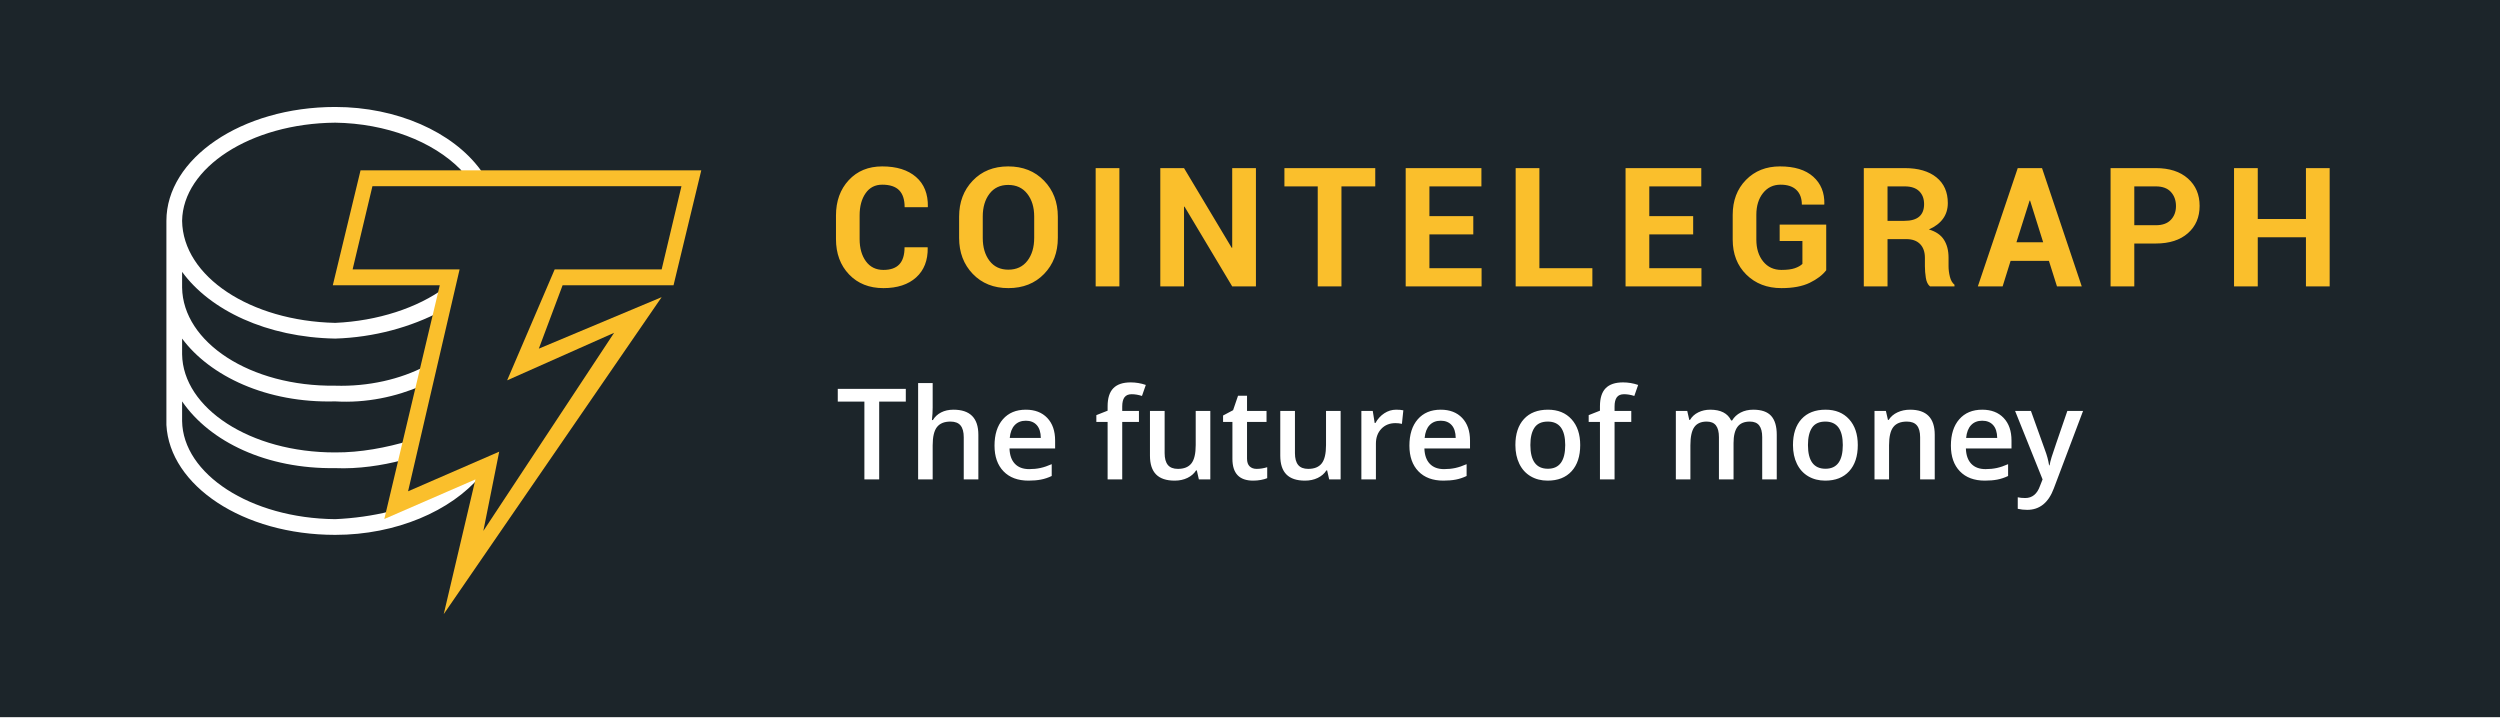
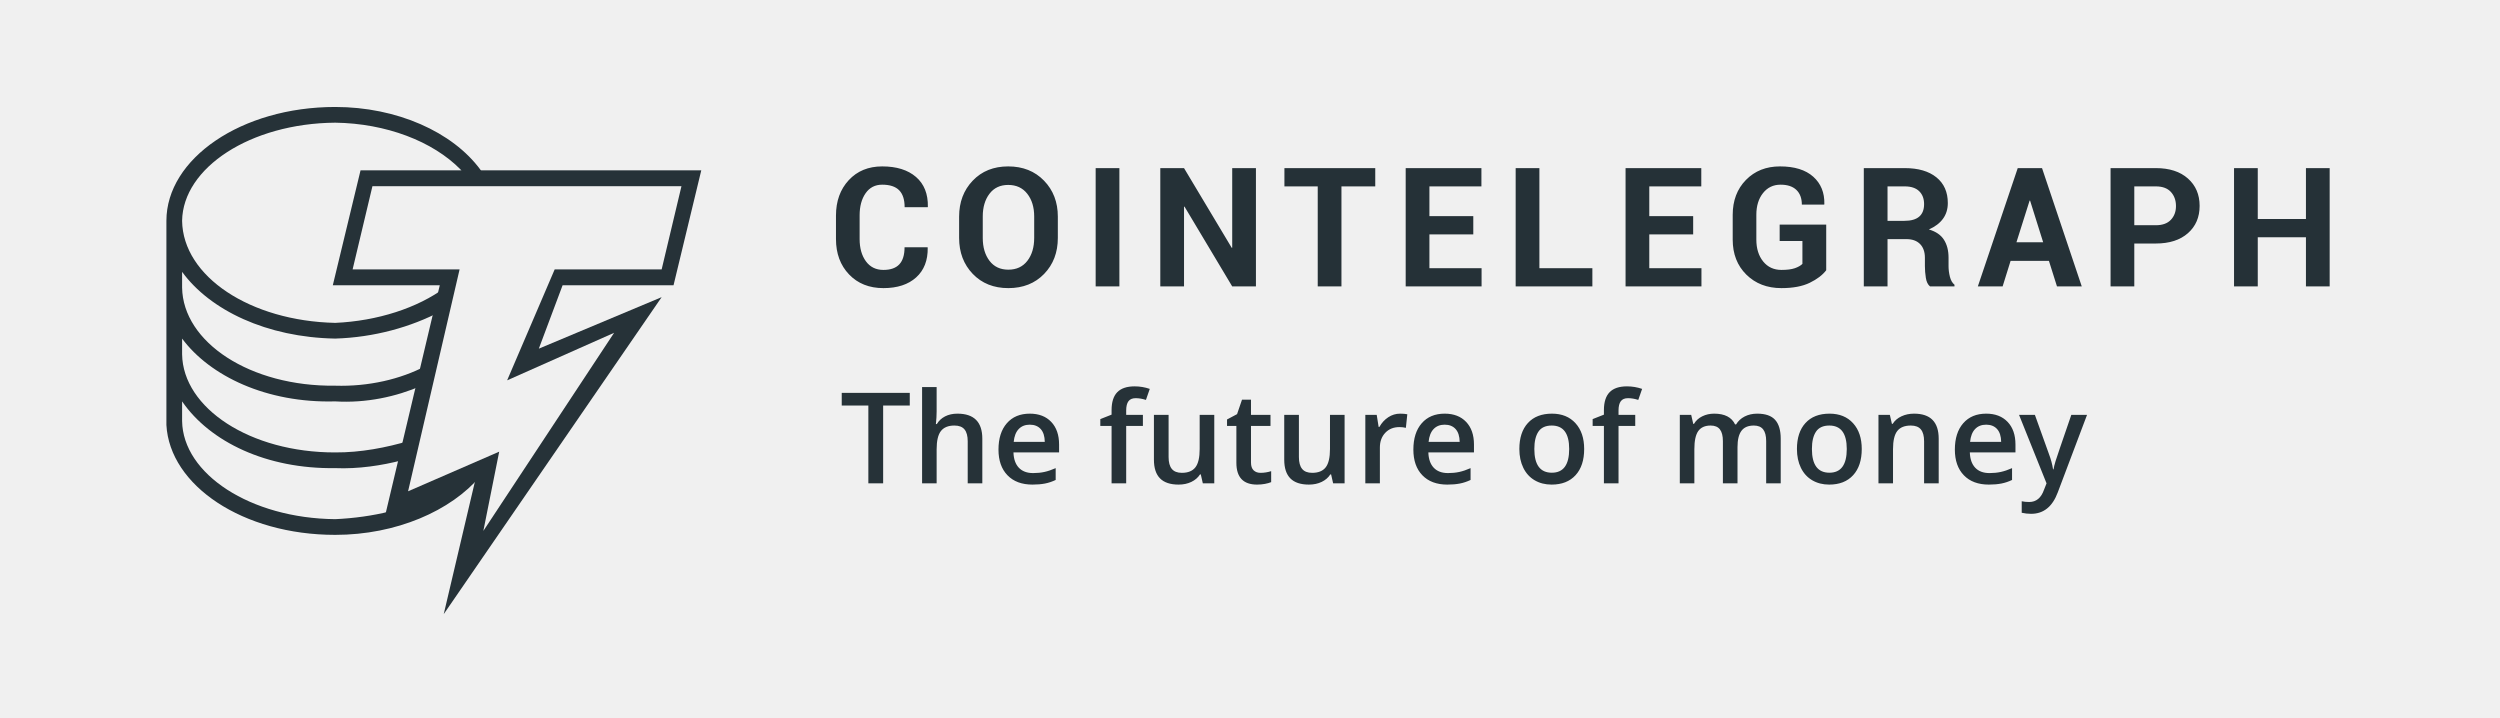
<svg xmlns="http://www.w3.org/2000/svg" width="631px" height="181px" viewBox="0 0 631 181" version="1.1">
  <defs />
-   <g id="CT-logo-WhiteYellow-tag-" stroke="none" stroke-width="1" fill="none" fill-rule="evenodd">
-     <rect id="Rectangle" fill="#1C252A" x="0" y="0" width="631" height="181" />
-     <g id="Molecules/Logos/CT-logo-WY-tag" transform="translate(42, 27)">
-       <g id="CT-logo-WY-tag" stroke-width="1">
-         <g id="Atoms/Icons/logos/CT-W-icon">
+   <g id="CT-logo-Black-tag" stroke="none" stroke-width="1" fill="none" fill-rule="evenodd">
+     <g id="Molecules/Logos/CT-logo-WG-tag" transform="translate(42, 27)">
+       <g id="CT-logo-WG-tag" stroke-width="1">
+         <g id="Atoms/Icons/logos/CT-G-icon" fill="#263238">
          <g id="Group">
-             <path d="M79.27,93.138 L56.48,103.046 L56.48,102.055 C52.086,103.179 47.217,103.828 42.608,104.037 C21.174,103.828 4.161,92.611 3.963,79.266 L3.963,74.312 C11.003,84.546 25.334,91.406 42.608,91.156 C48.45,91.406 54.429,90.479 59.452,89.174 L61.434,84.22 C55.477,85.998 48.973,87.234 42.608,87.193 C21.174,87.234 4.161,76.017 3.963,62.422 L3.963,58.459 C11.003,67.921 25.303,74.781 42.608,74.312 C50.391,74.781 58.004,73.143 64.407,70.349 L65.398,65.394 C59.144,68.694 51.038,70.609 42.608,70.349 C21.174,70.609 4.161,59.392 3.963,45.578 L3.963,41.615 C11.003,51.296 25.334,58.156 42.608,58.459 C52.425,58.156 61.733,55.561 69.361,51.523 L70.352,45.578 C63.428,50.709 53.319,54.015 42.608,54.495 C21.174,54.015 4.161,42.798 3.963,28.734 C4.161,15.358 21.174,4.141 42.608,3.963 C55.384,4.141 67.25,8.621 74.315,15.853 L75.004,17 L80,17.02 L79.27,15.853 C72.243,6.304 58.189,0 42.608,0 C18.893,0 0,13.071 0,28.734 L0,29.725 L0,80.257 C0.832,95.547 19.294,108 42.608,108 C58.004,108 71.842,101.943 79.27,93.138 Z" id="Shape" fill="#FFFFFF" fill-rule="nonzero" />
-             <path d="M70,128 L78,94 L55,104 L69,45 L42,45 L49,16 L135,16 L128,45 L100,45 L94,61 L125,48 L70,128 Z M84,87 L80,107 L113,57 L86,69 L98,41 L125,41 L130,20 L52,20 L47,41 L74,41 L61,97 L84,87 Z" id="Shape" fill="#FABF2C" fill-rule="nonzero" />
+             <path d="M79.27,93.138 L56.48,103.046 L56.48,102.055 C52.086,103.179 47.217,103.828 42.608,104.037 C21.174,103.828 4.161,92.611 3.963,79.266 L3.963,74.312 C11.003,84.546 25.334,91.406 42.608,91.156 C48.45,91.406 54.429,90.479 59.452,89.174 L61.434,84.22 C55.477,85.998 48.973,87.234 42.608,87.193 C21.174,87.234 4.161,76.017 3.963,62.422 L3.963,58.459 C11.003,67.921 25.303,74.781 42.608,74.312 C50.391,74.781 58.004,73.143 64.407,70.349 L65.398,65.394 C59.144,68.694 51.038,70.609 42.608,70.349 C21.174,70.609 4.161,59.392 3.963,45.578 L3.963,41.615 C11.003,51.296 25.334,58.156 42.608,58.459 C52.425,58.156 61.733,55.561 69.361,51.523 L70.352,45.578 C63.428,50.709 53.319,54.015 42.608,54.495 C21.174,54.015 4.161,42.798 3.963,28.734 C4.161,15.358 21.174,4.141 42.608,3.963 C55.384,4.141 67.25,8.621 74.315,15.853 L75.004,17 L80,17.02 L79.27,15.853 C72.243,6.304 58.189,0 42.608,0 C18.893,0 0,13.071 0,28.734 L0,29.725 L0,80.257 C0.832,95.547 19.294,108 42.608,108 C58.004,108 71.842,101.943 79.27,93.138 Z" id="Shape" fill-rule="nonzero" />
+             <path d="M70,128 L78,94 L55,104 L69,45 L42,45 L49,16 L135,16 L128,45 L100,45 L94,61 L125,48 L70,128 Z M84,87 L80,107 L113,57 L86,69 L98,41 L125,41 L130,20 L52,20 L47,41 L74,41 L61,97 L84,87 Z" id="Shape" fill-rule="nonzero" />
          </g>
        </g>
-         <path d="M192.112,35.405 L192.153,35.528 C192.208,38.714 191.237,41.209 189.241,43.014 C187.245,44.818 184.49,45.721 180.977,45.721 C177.395,45.721 174.503,44.569 172.302,42.265 C170.101,39.961 169,36.984 169,33.334 L169,27.407 C169,23.77 170.073,20.793 172.22,18.476 C174.366,16.159 177.183,15 180.669,15 C184.306,15 187.149,15.889 189.2,17.666 C191.251,19.443 192.249,21.945 192.194,25.172 L192.153,25.295 L186.329,25.295 C186.329,23.381 185.868,21.956 184.945,21.019 C184.022,20.083 182.597,19.614 180.669,19.614 C178.878,19.614 177.48,20.335 176.475,21.778 C175.47,23.22 174.968,25.083 174.968,27.366 L174.968,33.334 C174.968,35.631 175.498,37.504 176.557,38.953 C177.617,40.402 179.09,41.127 180.977,41.127 C182.768,41.127 184.104,40.659 184.986,39.722 C185.868,38.786 186.309,37.347 186.309,35.405 L192.112,35.405 Z M224.998,33.047 C224.998,36.725 223.842,39.756 221.532,42.142 C219.221,44.528 216.213,45.721 212.508,45.721 C208.817,45.721 205.823,44.524 203.526,42.132 C201.229,39.739 200.081,36.711 200.081,33.047 L200.081,27.674 C200.081,24.023 201.226,20.999 203.516,18.599 C205.806,16.2 208.79,15 212.467,15 C216.172,15 219.187,16.2 221.511,18.599 C223.836,20.999 224.998,24.023 224.998,27.674 L224.998,33.047 Z M219.03,27.633 C219.03,25.309 218.449,23.401 217.287,21.911 C216.125,20.421 214.518,19.676 212.467,19.676 C210.444,19.676 208.868,20.421 207.74,21.911 C206.612,23.401 206.048,25.309 206.048,27.633 L206.048,33.047 C206.048,35.412 206.616,37.34 207.751,38.83 C208.885,40.32 210.471,41.065 212.508,41.065 C214.559,41.065 216.159,40.32 217.307,38.83 C218.456,37.34 219.03,35.412 219.03,33.047 L219.03,27.633 Z M240.533,45.29 L234.545,45.29 L234.545,15.431 L240.533,15.431 L240.533,45.29 Z M274.998,45.29 L269.01,45.29 L256.971,25.151 L256.848,25.172 L256.848,45.29 L250.86,45.29 L250.86,15.431 L256.848,15.431 L268.887,35.549 L269.01,35.528 L269.01,15.431 L274.998,15.431 L274.998,45.29 Z M305.115,20.045 L296.583,20.045 L296.583,45.29 L290.595,45.29 L290.595,20.045 L282.187,20.045 L282.187,15.431 L305.115,15.431 L305.115,20.045 Z M329.858,32.165 L318.784,32.165 L318.784,40.696 L331.95,40.696 L331.95,45.29 L312.796,45.29 L312.796,15.431 L331.909,15.431 L331.909,20.045 L318.784,20.045 L318.784,27.551 L329.858,27.551 L329.858,32.165 Z M346.543,40.696 L359.914,40.696 L359.914,45.29 L340.554,45.29 L340.554,15.431 L346.543,15.431 L346.543,40.696 Z M385.355,32.165 L374.28,32.165 L374.28,40.696 L387.446,40.696 L387.446,45.29 L368.292,45.29 L368.292,15.431 L387.405,15.431 L387.405,20.045 L374.28,20.045 L374.28,27.551 L385.355,27.551 L385.355,32.165 Z M418.937,41.209 C418.008,42.426 416.62,43.482 414.774,44.377 C412.929,45.273 410.55,45.721 407.638,45.721 C404.028,45.721 401.075,44.586 398.778,42.316 C396.481,40.047 395.333,37.101 395.333,33.478 L395.333,27.243 C395.333,23.634 396.447,20.691 398.676,18.415 C400.904,16.138 403.768,15 407.268,15 C410.919,15 413.715,15.865 415.656,17.594 C417.597,19.324 418.534,21.631 418.466,24.516 L418.425,24.639 L412.785,24.639 C412.785,23.053 412.327,21.819 411.411,20.937 C410.495,20.055 409.162,19.614 407.412,19.614 C405.58,19.614 404.103,20.322 402.982,21.737 C401.861,23.152 401.301,24.974 401.301,27.202 L401.301,33.478 C401.301,35.733 401.875,37.572 403.023,38.994 C404.172,40.416 405.71,41.127 407.638,41.127 C409.059,41.127 410.184,40.983 411.011,40.696 C411.838,40.409 412.477,40.047 412.929,39.609 L412.929,33.826 L407.186,33.826 L407.186,29.684 L418.937,29.684 L418.937,41.209 Z M434.412,33.354 L434.412,45.29 L428.423,45.29 L428.423,15.431 L438.759,15.431 C442.163,15.431 444.826,16.207 446.747,17.758 C448.668,19.31 449.628,21.474 449.628,24.249 C449.628,25.78 449.222,27.103 448.408,28.217 C447.595,29.332 446.409,30.23 444.85,30.914 C446.614,31.434 447.882,32.302 448.654,33.519 C449.427,34.735 449.813,36.239 449.813,38.03 L449.813,40.225 C449.813,41.059 449.926,41.93 450.151,42.839 C450.377,43.749 450.763,44.422 451.31,44.859 L451.31,45.29 L445.137,45.29 C444.59,44.853 444.238,44.128 444.081,43.116 C443.924,42.104 443.845,41.127 443.845,40.184 L443.845,38.071 C443.845,36.581 443.438,35.422 442.625,34.595 C441.811,33.768 440.66,33.354 439.169,33.354 L434.412,33.354 Z M434.412,28.74 L438.657,28.74 C440.338,28.74 441.589,28.385 442.41,27.674 C443.23,26.963 443.64,25.91 443.64,24.516 C443.64,23.148 443.226,22.062 442.399,21.255 C441.572,20.448 440.359,20.045 438.759,20.045 L434.412,20.045 L434.412,28.74 Z M475.151,38.851 L465.472,38.851 L463.462,45.29 L457.207,45.29 L467.276,15.431 L473.408,15.431 L483.437,45.29 L477.182,45.29 L475.151,38.851 Z M466.948,34.154 L473.695,34.154 L470.394,23.634 L470.271,23.634 L466.948,34.154 Z M496.696,34.462 L496.696,45.29 L490.708,45.29 L490.708,15.431 L502.13,15.431 C505.562,15.431 508.262,16.306 510.231,18.056 C512.2,19.806 513.184,22.109 513.184,24.967 C513.184,27.824 512.2,30.121 510.231,31.857 C508.262,33.594 505.562,34.462 502.13,34.462 L496.696,34.462 Z M496.696,29.848 L502.13,29.848 C503.798,29.848 505.063,29.393 505.924,28.484 C506.786,27.575 507.216,26.416 507.216,25.008 C507.216,23.572 506.789,22.386 505.935,21.45 C505.08,20.513 503.812,20.045 502.13,20.045 L496.696,20.045 L496.696,29.848 Z M546.008,45.29 L540.02,45.29 L540.02,32.883 L527.859,32.883 L527.859,45.29 L521.87,45.29 L521.87,15.431 L527.859,15.431 L527.859,28.269 L540.02,28.269 L540.02,15.431 L546.008,15.431 L546.008,45.29 Z" id="Shape" fill="#FABF2C" fill-rule="nonzero" />
+         <path d="M192.112,35.405 L192.153,35.528 C192.208,38.714 191.237,41.209 189.241,43.014 C187.245,44.818 184.49,45.721 180.977,45.721 C177.395,45.721 174.503,44.569 172.302,42.265 C170.101,39.961 169,36.984 169,33.334 L169,27.407 C169,23.77 170.073,20.793 172.22,18.476 C174.366,16.159 177.183,15 180.669,15 C184.306,15 187.149,15.889 189.2,17.666 C191.251,19.443 192.249,21.945 192.194,25.172 L192.153,25.295 L186.329,25.295 C186.329,23.381 185.868,21.956 184.945,21.019 C184.022,20.083 182.597,19.614 180.669,19.614 C178.878,19.614 177.48,20.335 176.475,21.778 C175.47,23.22 174.968,25.083 174.968,27.366 L174.968,33.334 C174.968,35.631 175.498,37.504 176.557,38.953 C177.617,40.402 179.09,41.127 180.977,41.127 C182.768,41.127 184.104,40.659 184.986,39.722 C185.868,38.786 186.309,37.347 186.309,35.405 L192.112,35.405 Z M224.998,33.047 C224.998,36.725 223.842,39.756 221.532,42.142 C219.221,44.528 216.213,45.721 212.508,45.721 C208.817,45.721 205.823,44.524 203.526,42.132 C201.229,39.739 200.081,36.711 200.081,33.047 L200.081,27.674 C200.081,24.023 201.226,20.999 203.516,18.599 C205.806,16.2 208.79,15 212.467,15 C216.172,15 219.187,16.2 221.511,18.599 C223.836,20.999 224.998,24.023 224.998,27.674 L224.998,33.047 Z M219.03,27.633 C219.03,25.309 218.449,23.401 217.287,21.911 C216.125,20.421 214.518,19.676 212.467,19.676 C210.444,19.676 208.868,20.421 207.74,21.911 C206.612,23.401 206.048,25.309 206.048,27.633 L206.048,33.047 C206.048,35.412 206.616,37.34 207.751,38.83 C208.885,40.32 210.471,41.065 212.508,41.065 C214.559,41.065 216.159,40.32 217.307,38.83 C218.456,37.34 219.03,35.412 219.03,33.047 L219.03,27.633 Z M240.533,45.29 L234.545,45.29 L234.545,15.431 L240.533,15.431 L240.533,45.29 Z M274.998,45.29 L269.01,45.29 L256.971,25.151 L256.848,25.172 L256.848,45.29 L250.86,45.29 L250.86,15.431 L256.848,15.431 L268.887,35.549 L269.01,35.528 L269.01,15.431 L274.998,15.431 L274.998,45.29 Z M305.115,20.045 L296.583,20.045 L296.583,45.29 L290.595,45.29 L290.595,20.045 L282.187,20.045 L282.187,15.431 L305.115,15.431 L305.115,20.045 Z M329.858,32.165 L318.784,32.165 L318.784,40.696 L331.95,40.696 L331.95,45.29 L312.796,45.29 L312.796,15.431 L331.909,15.431 L331.909,20.045 L318.784,20.045 L318.784,27.551 L329.858,27.551 L329.858,32.165 Z M346.543,40.696 L359.914,40.696 L359.914,45.29 L340.554,45.29 L340.554,15.431 L346.543,15.431 L346.543,40.696 Z M385.355,32.165 L374.28,32.165 L374.28,40.696 L387.446,40.696 L387.446,45.29 L368.292,45.29 L368.292,15.431 L387.405,15.431 L387.405,20.045 L374.28,20.045 L374.28,27.551 L385.355,27.551 L385.355,32.165 Z M418.937,41.209 C418.008,42.426 416.62,43.482 414.774,44.377 C412.929,45.273 410.55,45.721 407.638,45.721 C404.028,45.721 401.075,44.586 398.778,42.316 C396.481,40.047 395.333,37.101 395.333,33.478 L395.333,27.243 C395.333,23.634 396.447,20.691 398.676,18.415 C400.904,16.138 403.768,15 407.268,15 C410.919,15 413.715,15.865 415.656,17.594 C417.597,19.324 418.534,21.631 418.466,24.516 L418.425,24.639 L412.785,24.639 C412.785,23.053 412.327,21.819 411.411,20.937 C410.495,20.055 409.162,19.614 407.412,19.614 C405.58,19.614 404.103,20.322 402.982,21.737 C401.861,23.152 401.301,24.974 401.301,27.202 L401.301,33.478 C401.301,35.733 401.875,37.572 403.023,38.994 C404.172,40.416 405.71,41.127 407.638,41.127 C409.059,41.127 410.184,40.983 411.011,40.696 C411.838,40.409 412.477,40.047 412.929,39.609 L412.929,33.826 L407.186,33.826 L407.186,29.684 L418.937,29.684 L418.937,41.209 Z M434.412,33.354 L434.412,45.29 L428.423,45.29 L428.423,15.431 L438.759,15.431 C442.163,15.431 444.826,16.207 446.747,17.758 C448.668,19.31 449.628,21.474 449.628,24.249 C449.628,25.78 449.222,27.103 448.408,28.217 C447.595,29.332 446.409,30.23 444.85,30.914 C446.614,31.434 447.882,32.302 448.654,33.519 C449.427,34.735 449.813,36.239 449.813,38.03 L449.813,40.225 C449.813,41.059 449.926,41.93 450.151,42.839 C450.377,43.749 450.763,44.422 451.31,44.859 L451.31,45.29 L445.137,45.29 C444.59,44.853 444.238,44.128 444.081,43.116 C443.924,42.104 443.845,41.127 443.845,40.184 L443.845,38.071 C443.845,36.581 443.438,35.422 442.625,34.595 C441.811,33.768 440.66,33.354 439.169,33.354 L434.412,33.354 Z M434.412,28.74 L438.657,28.74 C440.338,28.74 441.589,28.385 442.41,27.674 C443.23,26.963 443.64,25.91 443.64,24.516 C443.64,23.148 443.226,22.062 442.399,21.255 C441.572,20.448 440.359,20.045 438.759,20.045 L434.412,20.045 L434.412,28.74 Z M475.151,38.851 L465.472,38.851 L463.462,45.29 L457.207,45.29 L467.276,15.431 L473.408,15.431 L483.437,45.29 L477.182,45.29 L475.151,38.851 Z M466.948,34.154 L473.695,34.154 L470.394,23.634 L470.271,23.634 L466.948,34.154 Z M496.696,34.462 L496.696,45.29 L490.708,45.29 L490.708,15.431 L502.13,15.431 C505.562,15.431 508.262,16.306 510.231,18.056 C512.2,19.806 513.184,22.109 513.184,24.967 C513.184,27.824 512.2,30.121 510.231,31.857 C508.262,33.594 505.562,34.462 502.13,34.462 L496.696,34.462 Z M496.696,29.848 L502.13,29.848 C503.798,29.848 505.063,29.393 505.924,28.484 C506.786,27.575 507.216,26.416 507.216,25.008 C507.216,23.572 506.789,22.386 505.935,21.45 C505.08,20.513 503.812,20.045 502.13,20.045 L496.696,20.045 L496.696,29.848 Z M546.008,45.29 L540.02,45.29 L540.02,32.883 L527.859,32.883 L527.859,45.29 L521.87,45.29 L521.87,15.431 L527.859,15.431 L527.859,28.269 L540.02,28.269 L540.02,15.431 L546.008,15.431 L546.008,45.29 Z" id="Shape" fill="#253137" fill-rule="nonzero" />
      </g>
-       <g id="Tag/The-future-of-money-—-white" transform="translate(169, 61)" fill="#FFFFFF">
+       <g id="Tag/The-future-of-money-—-dark-grey" transform="translate(170, 62)" fill="#263238">
        <path d="M10.906,33 L7.172,33 L7.172,13.359 L0.453,13.359 L0.453,10.156 L17.625,10.156 L17.625,13.359 L10.906,13.359 L10.906,33 Z M35.938,33 L32.25,33 L32.25,22.375 C32.25,21.042 31.982,20.047 31.445,19.391 C30.909,18.734 30.057,18.406 28.891,18.406 C27.349,18.406 26.216,18.867 25.492,19.789 C24.768,20.711 24.406,22.255 24.406,24.422 L24.406,33 L20.734,33 L20.734,8.688 L24.406,8.688 L24.406,14.859 C24.406,15.849 24.344,16.906 24.219,18.031 L24.453,18.031 C24.953,17.198 25.648,16.552 26.539,16.094 C27.43,15.635 28.469,15.406 29.656,15.406 C33.844,15.406 35.938,17.516 35.938,21.734 L35.938,33 Z M48.594,33.312 C45.906,33.312 43.805,32.529 42.289,30.961 C40.773,29.393 40.016,27.234 40.016,24.484 C40.016,21.661 40.719,19.443 42.125,17.828 C43.531,16.214 45.464,15.406 47.922,15.406 C50.203,15.406 52.005,16.099 53.328,17.484 C54.651,18.87 55.312,20.776 55.312,23.203 L55.312,25.188 L43.797,25.188 C43.849,26.865 44.302,28.154 45.156,29.055 C46.01,29.956 47.214,30.406 48.766,30.406 C49.786,30.406 50.737,30.31 51.617,30.117 C52.497,29.924 53.443,29.604 54.453,29.156 L54.453,32.141 C53.557,32.568 52.651,32.87 51.734,33.047 C50.818,33.224 49.771,33.312 48.594,33.312 Z M47.922,18.188 C46.755,18.188 45.82,18.557 45.117,19.297 C44.414,20.036 43.995,21.115 43.859,22.531 L51.703,22.531 C51.682,21.104 51.339,20.023 50.672,19.289 C50.005,18.555 49.089,18.188 47.922,18.188 Z M76.469,18.5 L72.25,18.5 L72.25,33 L68.562,33 L68.562,18.5 L65.719,18.5 L65.719,16.781 L68.562,15.656 L68.562,14.531 C68.562,12.49 69.042,10.977 70,9.992 C70.958,9.008 72.422,8.516 74.391,8.516 C75.682,8.516 76.953,8.729 78.203,9.156 L77.234,11.938 C76.328,11.646 75.464,11.5 74.641,11.5 C73.807,11.5 73.201,11.758 72.82,12.273 C72.44,12.789 72.25,13.562 72.25,14.594 L72.25,15.719 L76.469,15.719 L76.469,18.5 Z M91.594,33 L91.078,30.734 L90.891,30.734 C90.38,31.536 89.654,32.167 88.711,32.625 C87.768,33.083 86.693,33.312 85.484,33.312 C83.391,33.312 81.828,32.792 80.797,31.75 C79.766,30.708 79.25,29.13 79.25,27.016 L79.25,15.719 L82.953,15.719 L82.953,26.375 C82.953,27.698 83.224,28.69 83.766,29.352 C84.307,30.013 85.156,30.344 86.312,30.344 C87.854,30.344 88.987,29.883 89.711,28.961 C90.435,28.039 90.797,26.495 90.797,24.328 L90.797,15.719 L94.484,15.719 L94.484,33 L91.594,33 Z M106.156,30.344 C107.052,30.344 107.948,30.203 108.844,29.922 L108.844,32.688 C108.437,32.865 107.914,33.013 107.273,33.133 C106.633,33.253 105.969,33.312 105.281,33.312 C101.802,33.312 100.062,31.479 100.062,27.812 L100.062,18.5 L97.703,18.5 L97.703,16.875 L100.234,15.531 L101.484,11.875 L103.75,11.875 L103.75,15.719 L108.672,15.719 L108.672,18.5 L103.75,18.5 L103.75,27.75 C103.75,28.635 103.971,29.289 104.414,29.711 C104.857,30.133 105.437,30.344 106.156,30.344 Z M124.484,33 L123.969,30.734 L123.781,30.734 C123.271,31.536 122.544,32.167 121.602,32.625 C120.659,33.083 119.583,33.312 118.375,33.312 C116.281,33.312 114.719,32.792 113.688,31.75 C112.656,30.708 112.141,29.13 112.141,27.016 L112.141,15.719 L115.844,15.719 L115.844,26.375 C115.844,27.698 116.115,28.69 116.656,29.352 C117.198,30.013 118.047,30.344 119.203,30.344 C120.745,30.344 121.878,29.883 122.602,28.961 C123.326,28.039 123.688,26.495 123.688,24.328 L123.688,15.719 L127.375,15.719 L127.375,33 L124.484,33 Z M141.375,15.406 C142.115,15.406 142.724,15.458 143.203,15.562 L142.844,18.984 C142.323,18.859 141.781,18.797 141.219,18.797 C139.75,18.797 138.56,19.276 137.648,20.234 C136.737,21.193 136.281,22.437 136.281,23.969 L136.281,33 L132.609,33 L132.609,15.719 L135.484,15.719 L135.969,18.766 L136.156,18.766 C136.729,17.734 137.477,16.917 138.398,16.312 C139.32,15.708 140.312,15.406 141.375,15.406 Z M153.312,33.312 C150.625,33.312 148.523,32.529 147.008,30.961 C145.492,29.393 144.734,27.234 144.734,24.484 C144.734,21.661 145.437,19.443 146.844,17.828 C148.25,16.214 150.182,15.406 152.641,15.406 C154.922,15.406 156.724,16.099 158.047,17.484 C159.37,18.87 160.031,20.776 160.031,23.203 L160.031,25.188 L148.516,25.188 C148.568,26.865 149.021,28.154 149.875,29.055 C150.729,29.956 151.932,30.406 153.484,30.406 C154.505,30.406 155.456,30.31 156.336,30.117 C157.216,29.924 158.161,29.604 159.172,29.156 L159.172,32.141 C158.276,32.568 157.37,32.87 156.453,33.047 C155.536,33.224 154.49,33.312 153.312,33.312 Z M152.641,18.188 C151.474,18.188 150.539,18.557 149.836,19.297 C149.133,20.036 148.714,21.115 148.578,22.531 L156.422,22.531 C156.401,21.104 156.057,20.023 155.391,19.289 C154.724,18.555 153.807,18.188 152.641,18.188 Z M187.844,24.328 C187.844,27.151 187.12,29.354 185.672,30.938 C184.224,32.521 182.208,33.312 179.625,33.312 C178.01,33.312 176.583,32.948 175.344,32.219 C174.104,31.49 173.151,30.443 172.484,29.078 C171.818,27.714 171.484,26.13 171.484,24.328 C171.484,21.526 172.203,19.339 173.641,17.766 C175.078,16.193 177.104,15.406 179.719,15.406 C182.219,15.406 184.198,16.211 185.656,17.82 C187.115,19.43 187.844,21.599 187.844,24.328 Z M175.266,24.328 C175.266,28.318 176.74,30.312 179.688,30.312 C182.604,30.312 184.062,28.318 184.062,24.328 C184.062,20.38 182.594,18.406 179.656,18.406 C178.115,18.406 176.997,18.917 176.305,19.938 C175.612,20.958 175.266,22.422 175.266,24.328 Z M200.734,18.5 L196.516,18.5 L196.516,33 L192.828,33 L192.828,18.5 L189.984,18.5 L189.984,16.781 L192.828,15.656 L192.828,14.531 C192.828,12.49 193.307,10.977 194.266,9.992 C195.224,9.008 196.687,8.516 198.656,8.516 C199.948,8.516 201.219,8.729 202.469,9.156 L201.5,11.938 C200.594,11.646 199.729,11.5 198.906,11.5 C198.073,11.5 197.466,11.758 197.086,12.273 C196.706,12.789 196.516,13.562 196.516,14.594 L196.516,15.719 L200.734,15.719 L200.734,18.5 Z M226.547,33 L222.859,33 L222.859,22.344 C222.859,21.021 222.609,20.034 222.109,19.383 C221.609,18.732 220.828,18.406 219.766,18.406 C218.349,18.406 217.31,18.867 216.648,19.789 C215.987,20.711 215.656,22.245 215.656,24.391 L215.656,33 L211.984,33 L211.984,15.719 L214.859,15.719 L215.375,17.984 L215.562,17.984 C216.042,17.161 216.737,16.526 217.648,16.078 C218.56,15.63 219.562,15.406 220.656,15.406 C223.313,15.406 225.073,16.312 225.938,18.125 L226.188,18.125 C226.698,17.271 227.417,16.604 228.344,16.125 C229.271,15.646 230.333,15.406 231.531,15.406 C233.594,15.406 235.096,15.927 236.039,16.969 C236.982,18.01 237.453,19.599 237.453,21.734 L237.453,33 L233.781,33 L233.781,22.344 C233.781,21.021 233.529,20.034 233.023,19.383 C232.518,18.732 231.734,18.406 230.672,18.406 C229.245,18.406 228.201,18.852 227.539,19.742 C226.878,20.633 226.547,22 226.547,23.844 L226.547,33 Z M257.906,24.328 C257.906,27.151 257.182,29.354 255.734,30.938 C254.286,32.521 252.271,33.312 249.688,33.312 C248.073,33.312 246.646,32.948 245.406,32.219 C244.167,31.49 243.214,30.443 242.547,29.078 C241.88,27.714 241.547,26.13 241.547,24.328 C241.547,21.526 242.266,19.339 243.703,17.766 C245.141,16.193 247.167,15.406 249.781,15.406 C252.281,15.406 254.26,16.211 255.719,17.82 C257.177,19.43 257.906,21.599 257.906,24.328 Z M245.328,24.328 C245.328,28.318 246.802,30.312 249.75,30.312 C252.667,30.312 254.125,28.318 254.125,24.328 C254.125,20.38 252.656,18.406 249.719,18.406 C248.177,18.406 247.06,18.917 246.367,19.938 C245.674,20.958 245.328,22.422 245.328,24.328 Z M277.328,33 L273.641,33 L273.641,22.375 C273.641,21.042 273.372,20.047 272.836,19.391 C272.299,18.734 271.448,18.406 270.281,18.406 C268.729,18.406 267.594,18.865 266.875,19.781 C266.156,20.698 265.797,22.234 265.797,24.391 L265.797,33 L262.125,33 L262.125,15.719 L265,15.719 L265.516,17.984 L265.703,17.984 C266.224,17.161 266.964,16.526 267.922,16.078 C268.88,15.63 269.943,15.406 271.109,15.406 C275.255,15.406 277.328,17.516 277.328,21.734 L277.328,33 Z M289.984,33.312 C287.297,33.312 285.195,32.529 283.68,30.961 C282.164,29.393 281.406,27.234 281.406,24.484 C281.406,21.661 282.109,19.443 283.516,17.828 C284.922,16.214 286.854,15.406 289.312,15.406 C291.594,15.406 293.396,16.099 294.719,17.484 C296.042,18.87 296.703,20.776 296.703,23.203 L296.703,25.188 L285.188,25.188 C285.24,26.865 285.693,28.154 286.547,29.055 C287.401,29.956 288.604,30.406 290.156,30.406 C291.177,30.406 292.128,30.31 293.008,30.117 C293.888,29.924 294.833,29.604 295.844,29.156 L295.844,32.141 C294.948,32.568 294.042,32.87 293.125,33.047 C292.208,33.224 291.161,33.312 289.984,33.312 Z M289.312,18.188 C288.146,18.188 287.211,18.557 286.508,19.297 C285.805,20.036 285.385,21.115 285.25,22.531 L293.094,22.531 C293.073,21.104 292.729,20.023 292.062,19.289 C291.396,18.555 290.479,18.188 289.312,18.188 Z M297.609,15.719 L301.609,15.719 L305.125,25.516 C305.656,26.911 306.01,28.224 306.188,29.453 L306.312,29.453 C306.406,28.88 306.578,28.185 306.828,27.367 C307.078,26.549 308.401,22.667 310.797,15.719 L314.766,15.719 L307.375,35.297 C306.031,38.891 303.792,40.688 300.656,40.688 C299.844,40.688 299.052,40.599 298.281,40.422 L298.281,37.516 C298.833,37.641 299.464,37.703 300.172,37.703 C301.943,37.703 303.187,36.677 303.906,34.625 L304.547,33 L297.609,15.719 Z" id="The-future-of-money" />
      </g>
    </g>
  </g>
</svg>
